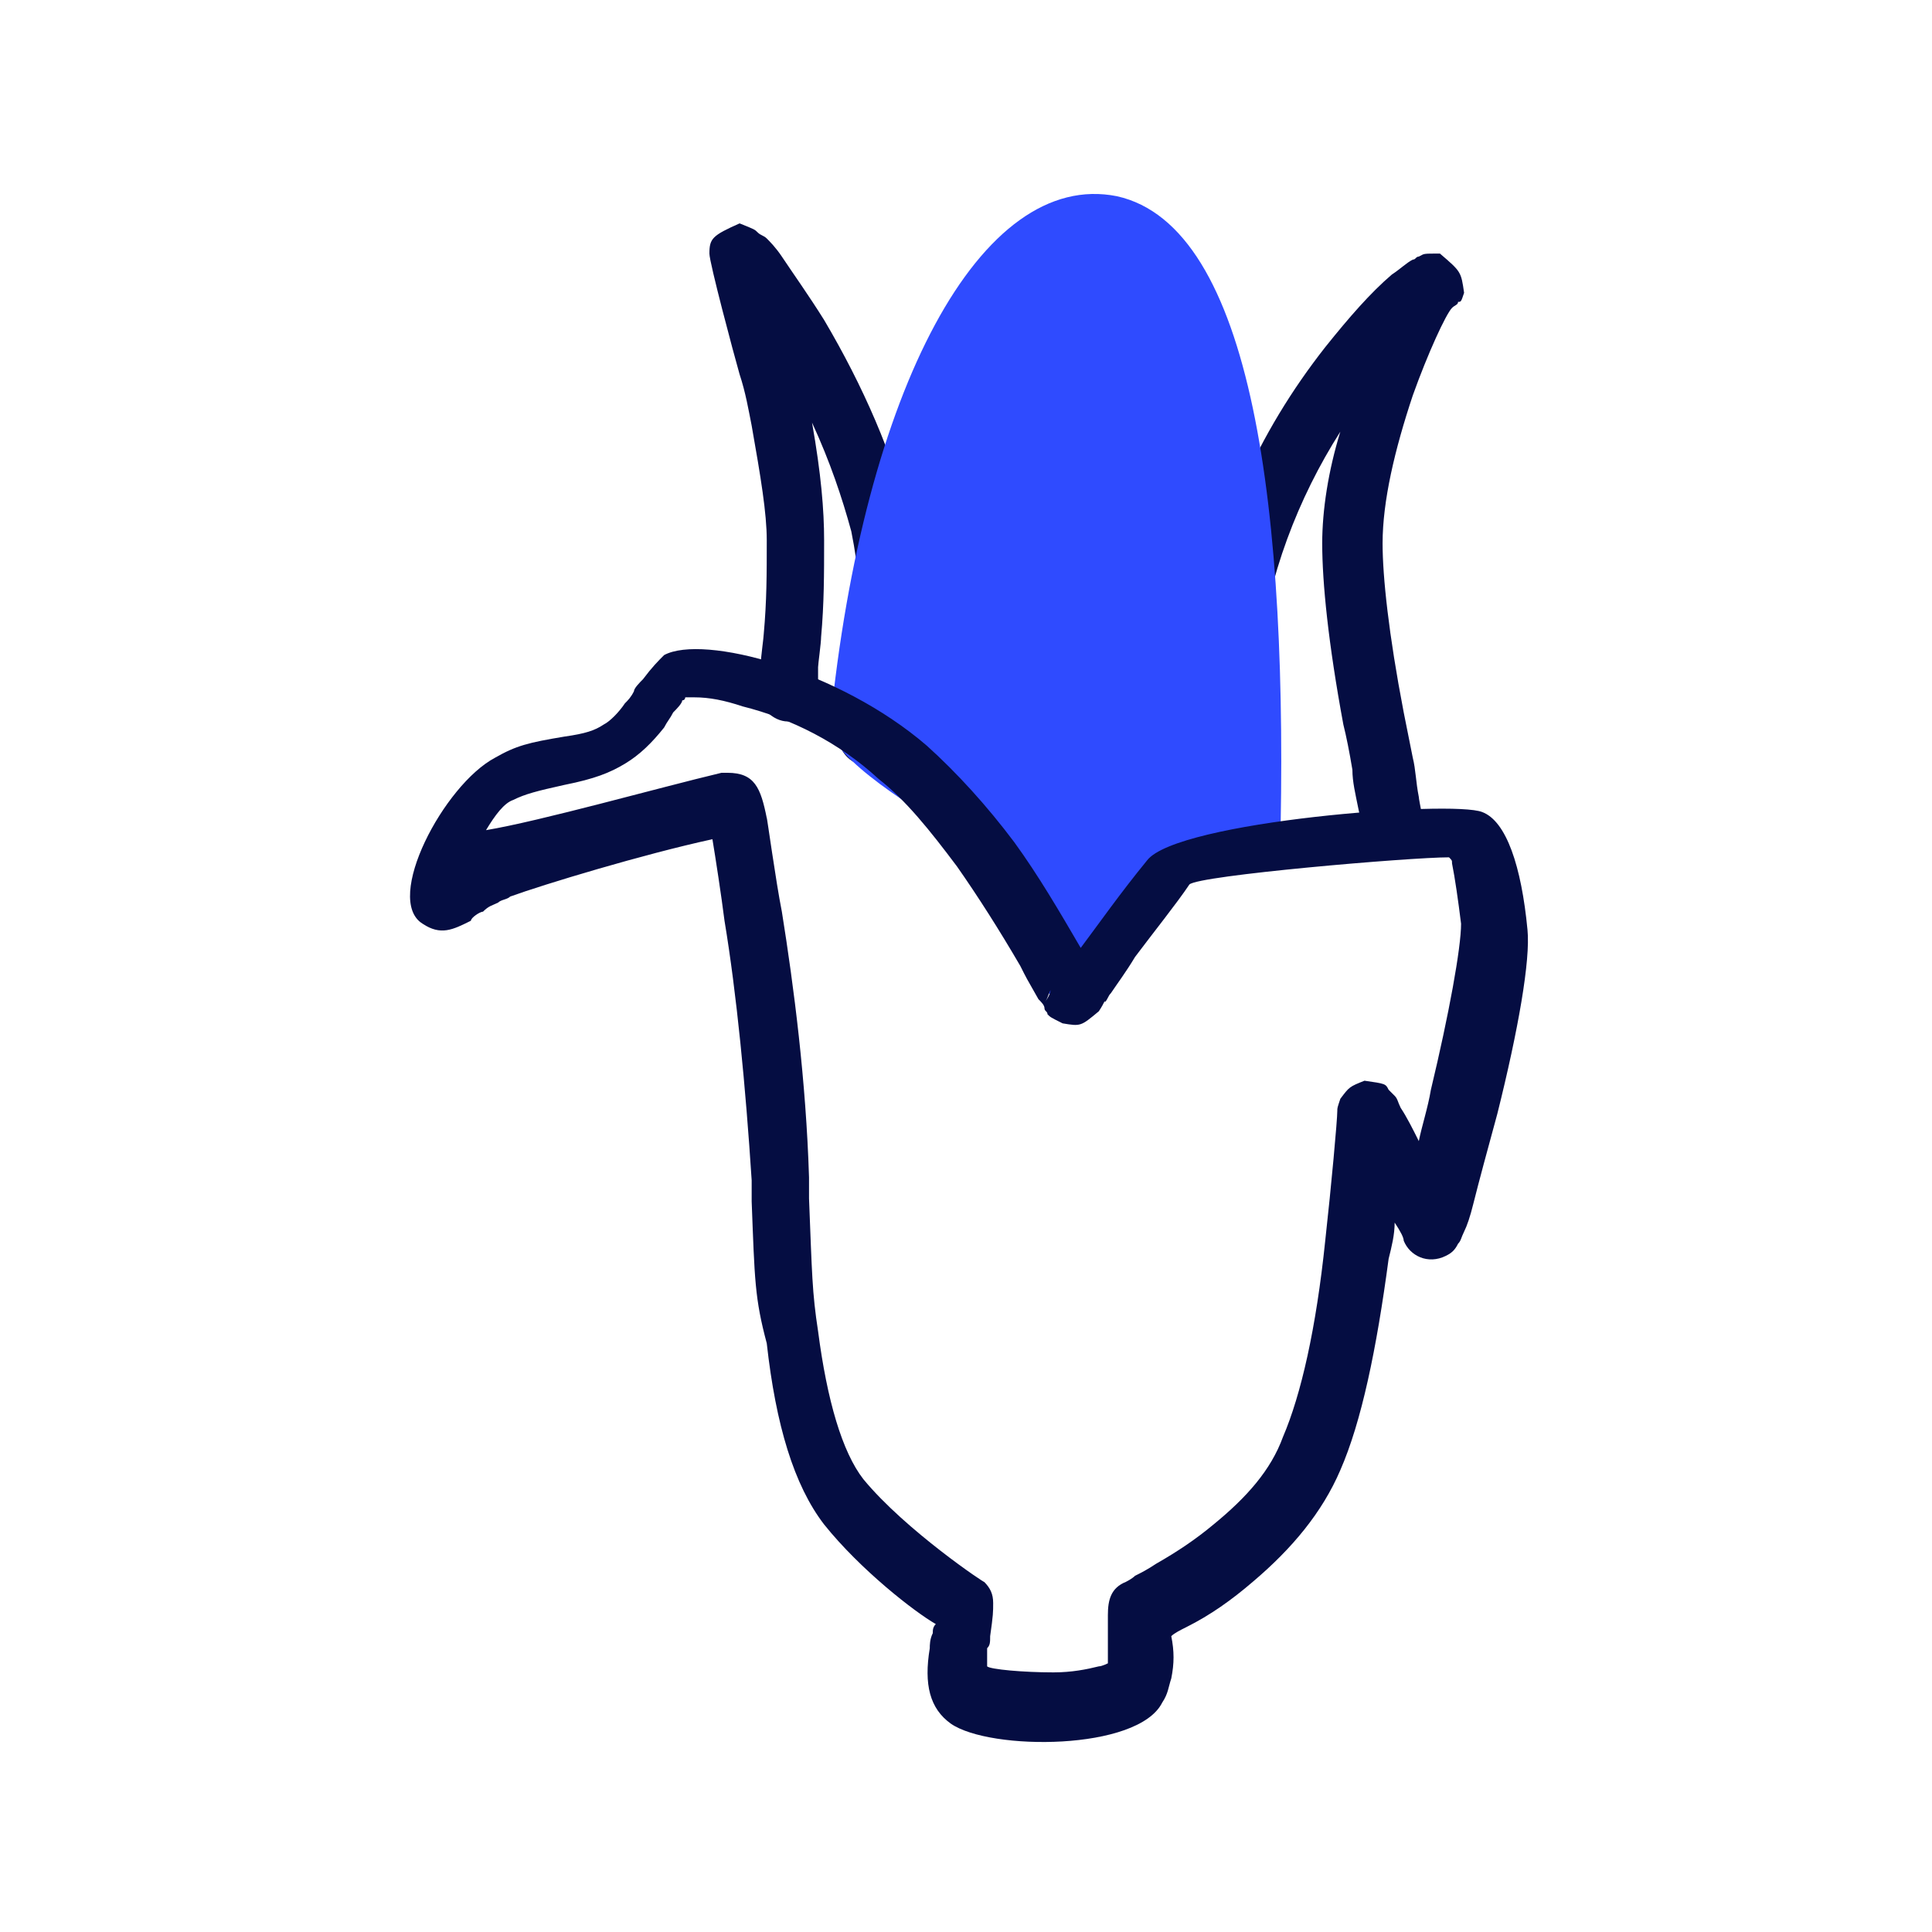
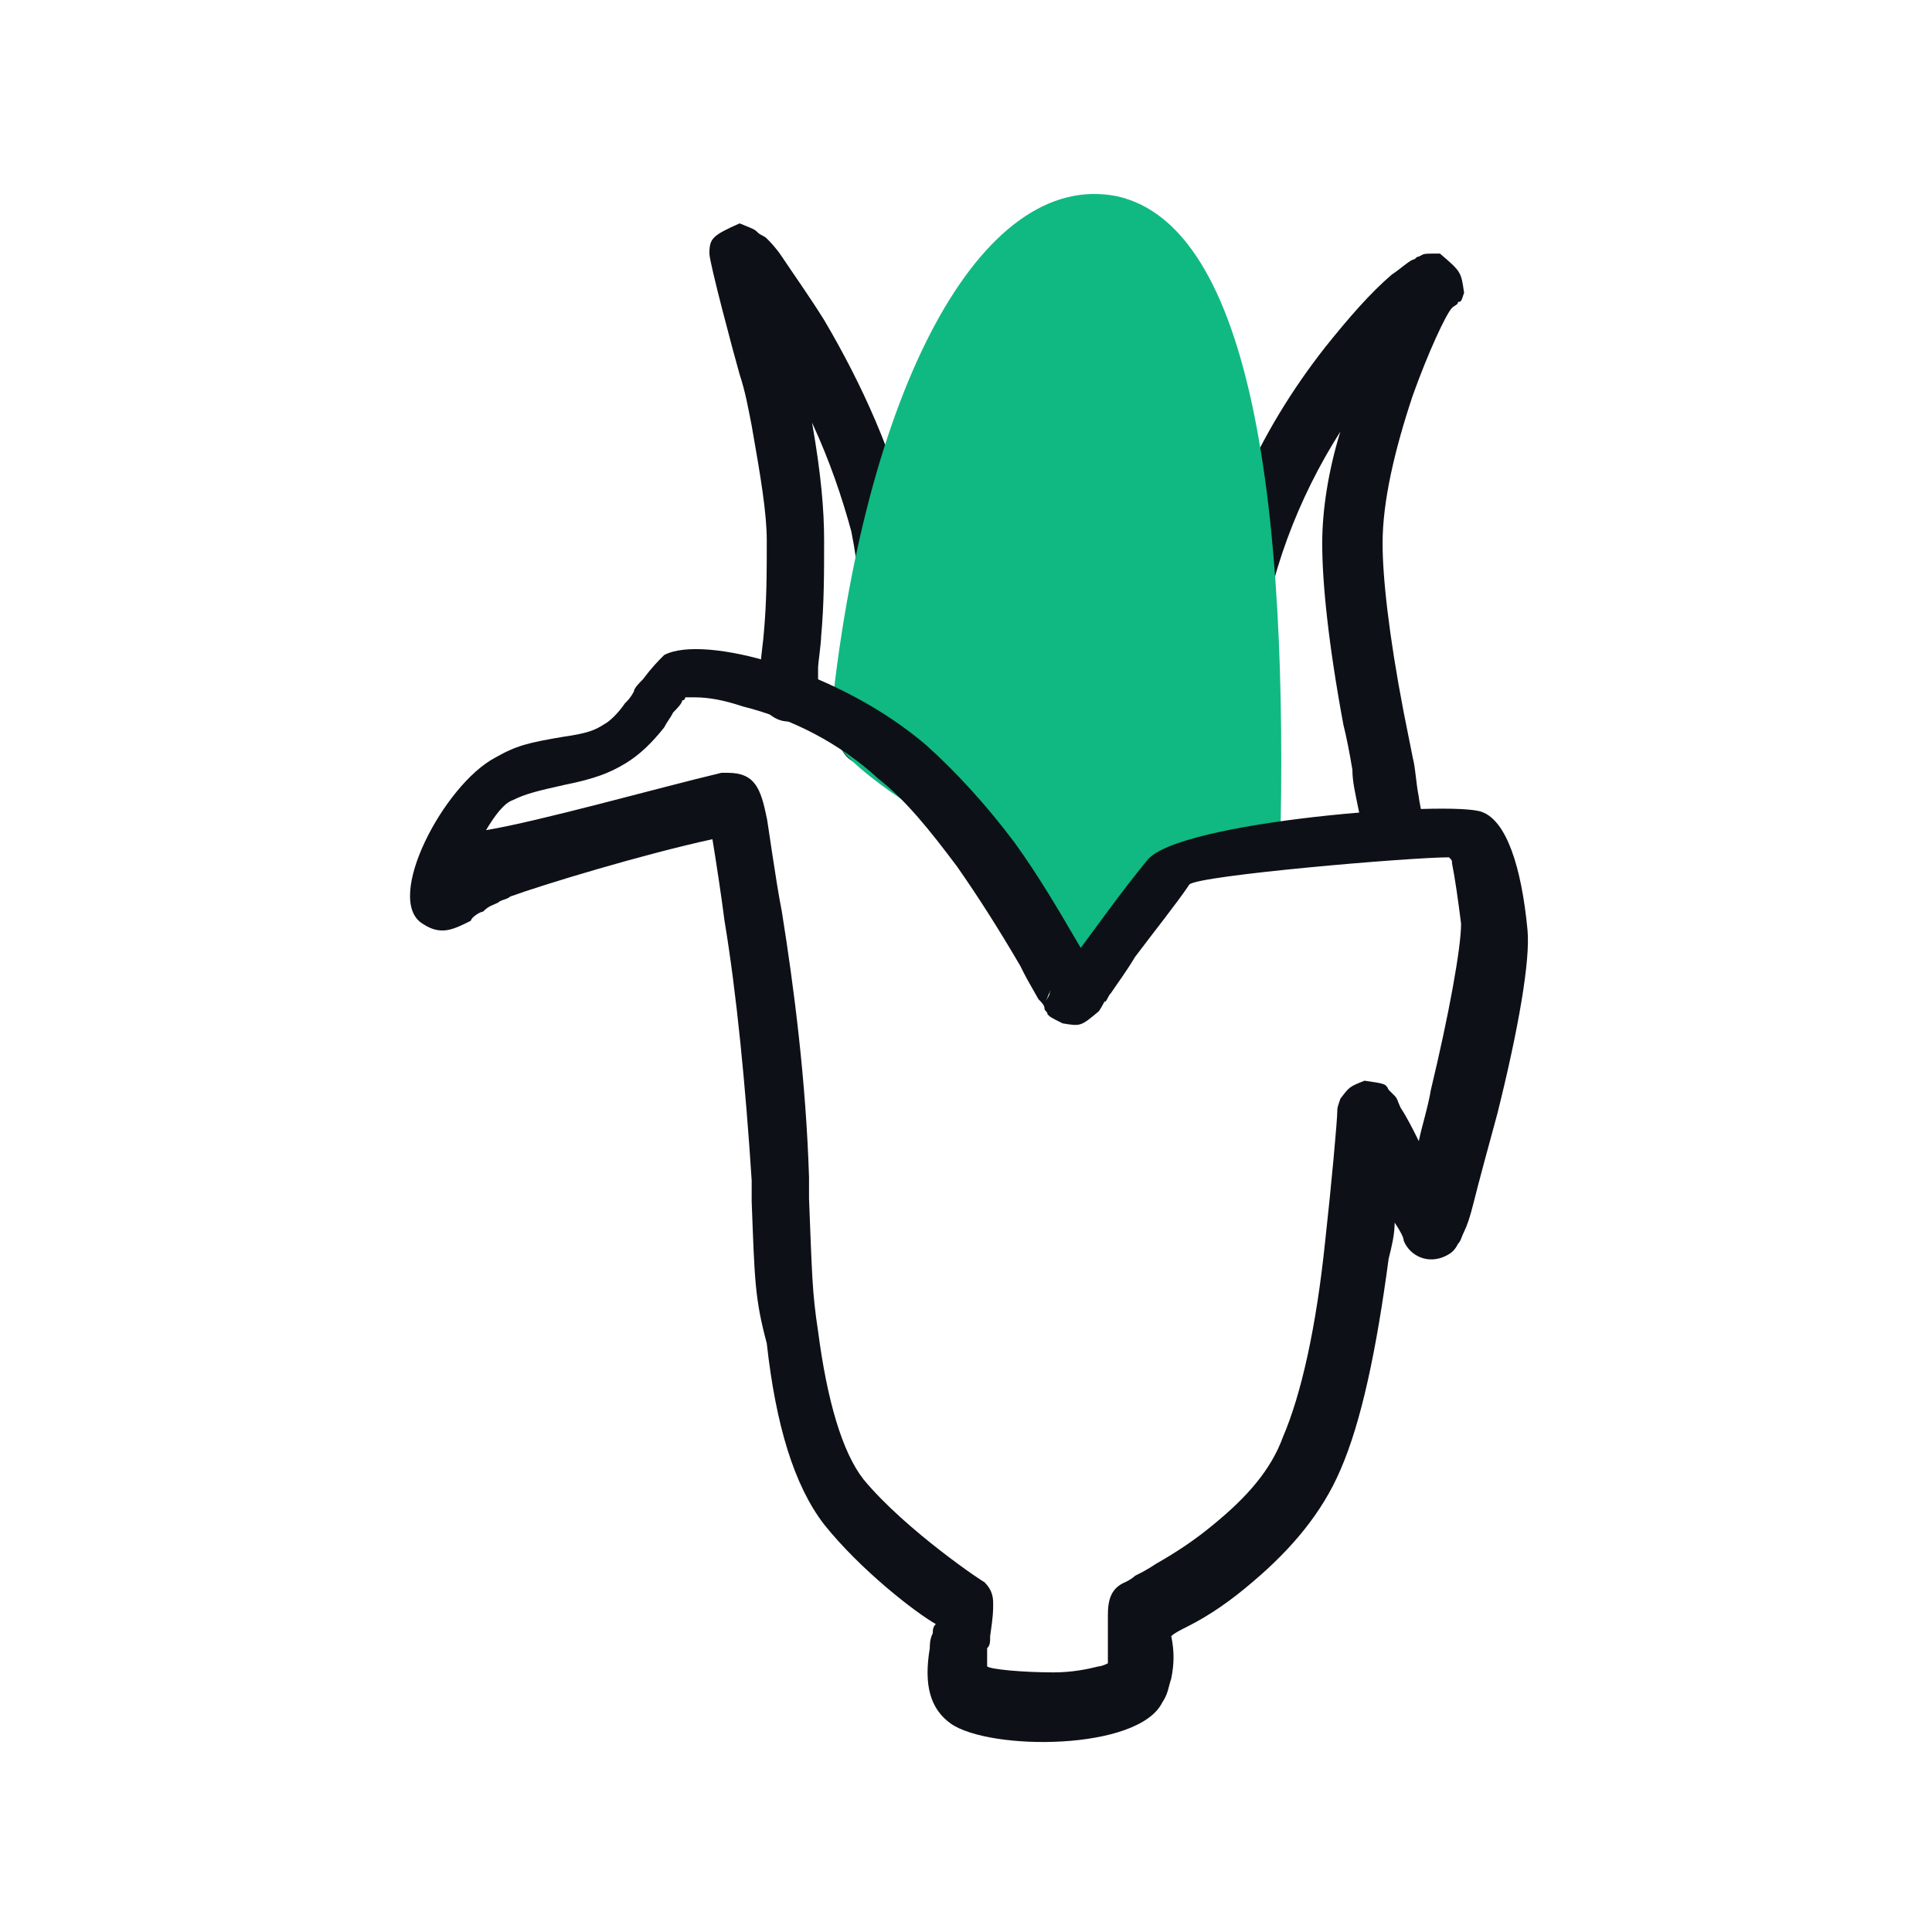
<svg xmlns="http://www.w3.org/2000/svg" width="800px" height="800px" viewBox="0 0 1024 1024" class="icon" version="1.1">
-   <path d="M667.2 348.8c-4.8 41.6-3.2 76.8 1.6 102.4 1.6 8-28.8 16-32 6.4-6.4-30.4-8-67.2-1.6-113.6 6.4-60.8 32-115.2 67.2-160 12.8-16 24-28.8 35.2-38.4 4.8-3.2 8-6.4 11.2-8 1.6 0 1.6-1.6 3.2-1.6 3.2-1.6 1.6-1.6 11.2-1.6 11.2 9.6 11.2 9.6 12.8 20.8-1.6 4.8-1.6 4.8-3.2 4.8 0 1.6-1.6 1.6-3.2 3.2-3.2 3.2-12.8 24-20.8 46.4-9.6 28.8-16 56-16 78.4 0 17.6 3.2 48 11.2 89.6l4.8 24c1.6 6.4 1.6 12.8 3.2 20.8 0 1.6 3.2 16 3.2 19.2 1.6 8-30.4 14.4-32 6.4 0-4.8-3.2-19.2-3.2-19.2-1.6-8-3.2-14.4-3.2-20.8-1.6-9.6-3.2-17.6-4.8-24-8-43.2-11.2-75.2-11.2-96 0-17.6 3.2-38.4 9.6-59.2-22.4 35.2-38.4 76.8-43.2 120zM436.8 286.4c0 17.6 0 33.6-1.6 51.2 0 3.2-1.6 14.4-1.6 16v12.8c0 9.6-8 16-16 16s-16-8-16-16c0-3.2 0-8 1.6-14.4 0-3.2 1.6-14.4 1.6-16 1.6-17.6 1.6-32 1.6-49.6 0-14.4-3.2-33.6-8-60.8-1.6-8-3.2-17.6-6.4-27.2-3.2-11.2-16-59.2-16-64 0-8 1.6-9.6 16-16 8 3.2 8 3.2 9.6 4.8 1.6 1.6 3.2 1.6 4.8 3.2 1.6 1.6 4.8 4.8 8 9.6 6.4 9.6 14.4 20.8 22.4 33.6 20.8 35.2 36.8 72 44.8 105.6 9.6 46.4 8 86.4-6.4 121.6-3.2 8-12.8 12.8-20.8 8-8-3.2-12.8-12.8-8-20.8 11.2-27.2 12.8-62.4 4.8-102.4-4.8-17.6-11.2-36.8-20.8-57.6 4.8 27.2 6.4 46.4 6.4 62.4z" fill="#050D42" />
-   <path d="M561.6 536c20.8-49.6 59.2-76.8 116.8-81.6 4.8-184-14.4-334.4-86.4-350.4-72-14.4-134.4 102.4-152 280-1.6 17.6 51.2 48 60.8 54.4 6.4 8 27.2 40 60.8 97.6z" fill="#2F4BFF" />
-   <path d="M270.4 475.2c-1.6 1.6-4.8 1.6-6.4 3.2-3.2 1.6-4.8 1.6-8 4.8-1.6 0-6.4 3.2-6.4 4.8-9.6 4.8-16 8-25.6 1.6-20.8-12.8 11.2-73.6 38.4-88 11.2-6.4 17.6-8 36.8-11.2 11.2-1.6 16-3.2 20.8-6.4 3.2-1.6 8-6.4 11.2-11.2 1.6-1.6 3.2-3.2 4.8-6.4 0-1.6 3.2-4.8 4.8-6.4 4.8-6.4 8-9.6 11.2-12.8 20.8-11.2 92.8 8 139.2 48 16 14.4 32 32 46.4 51.2 12.8 17.6 24 36.8 35.2 56 9.6-12.8 20.8-28.8 35.2-46.4 16-20.8 161.6-32 177.6-25.6 12.8 4.8 20.8 28.8 24 62.4 1.6 16-4.8 52.8-16 97.6-4.8 17.6-9.6 35.2-12.8 48-1.6 6.4-3.2 11.2-4.8 14.4-1.6 3.2-1.6 4.8-3.2 6.4-1.6 3.2-3.2 4.8-6.4 6.4-9.6 4.8-19.2 0-22.4-8 0-1.6-1.6-4.8-4.8-9.6 0 6.4-1.6 12.8-3.2 19.2-6.4 48-14.4 86.4-25.6 112-9.6 22.4-25.6 41.6-46.4 59.2-11.2 9.6-22.4 17.6-35.2 24-3.2 1.6-6.4 3.2-8 4.8 1.6 8 1.6 14.4 0 22.4-1.6 4.8-1.6 8-4.8 12.8-12.8 25.6-91.2 25.6-112 11.2-11.2-8-14.4-20.8-11.2-40 0-1.6 0-4.8 1.6-8 0-1.6 0-3.2 1.6-4.8-11.2-6.4-40-28.8-59.2-52.8-16-20.8-25.6-52.8-30.4-96-6.4-24-6.4-33.6-8-75.2v-11.2c-3.2-49.6-8-99.2-14.4-137.6-1.6-12.8-4.8-33.6-6.4-43.2-36.8 8-89.6 24-107.2 30.4z m470.4 120s0-1.6 0 0c0-1.6 0-1.6 0 0z m-27.2 9.6z m-156.8-80c-1.6 3.2-1.6 4.8-3.2 6.4 1.6-1.6 3.2-4.8 3.2-6.4 1.6-1.6 0 0 0 0z m-174.4-115.2h3.2c14.4 0 17.6 8 20.8 24 0-1.6 4.8 33.6 8 49.6 6.4 40 12.8 89.6 14.4 140.8v11.2c1.6 40 1.6 49.6 4.8 70.4 4.8 36.8 12.8 64 24 78.4 22.4 27.2 65.6 56 64 54.4 3.2 3.2 4.8 6.4 4.8 11.2 0 4.8 0 6.4-1.6 17.6 0 3.2 0 4.8-1.6 6.4v9.6c1.6 1.6 19.2 3.2 35.2 3.2 9.6 0 17.6-1.6 24-3.2 1.6 0 4.8-1.6 4.8-1.6v-3.2-14.4-3.2-4.8c0-8 1.6-14.4 9.6-17.6 0 0 3.2-1.6 4.8-3.2 3.2-1.6 6.4-3.2 11.2-6.4 11.2-6.4 20.8-12.8 30.4-20.8 17.6-14.4 30.4-28.8 36.8-46.4 9.6-22.4 17.6-57.6 22.4-104 3.2-28.8 6.4-64 6.4-68.8 0-1.6 0-1.6 1.6-6.4 4.8-6.4 4.8-6.4 12.8-9.6 11.2 1.6 11.2 1.6 12.8 4.8l3.2 3.2c1.6 1.6 1.6 3.2 3.2 6.4 3.2 4.8 6.4 11.2 9.6 17.6 1.6-8 4.8-17.6 6.4-27.2 9.6-40 16-75.2 16-88-1.6-12.8-3.2-24-4.8-32 0-1.6 0-1.6-1.6-3.2-20.8 0-132.8 9.6-137.6 14.4-6.4 9.6-19.2 25.6-28.8 38.4-4.8 8-9.6 14.4-12.8 19.2-1.6 1.6-1.6 3.2-3.2 4.8 0-1.6 0 0-3.2 4.8-9.6 8-9.6 8-19.2 6.4-6.4-3.2-6.4-3.2-8-4.8 0-1.6-1.6-1.6-1.6-3.2s-1.6-3.2-3.2-4.8c-6.4-11.2-6.4-11.2-9.6-17.6-11.2-19.2-22.4-36.8-33.6-52.8-14.4-19.2-27.2-35.2-41.6-46.4-20.8-19.2-46.4-32-72-38.4-9.6-3.2-17.6-4.8-25.6-4.8h-4.8s0 1.6-1.6 1.6c0 1.6-3.2 4.8-4.8 6.4-1.6 3.2-3.2 4.8-4.8 8-6.4 8-12.8 14.4-20.8 19.2-8 4.8-16 8-32 11.2-14.4 3.2-20.8 4.8-27.2 8-4.8 1.6-9.6 8-14.4 16 28.8-4.8 91.2-22.4 124.8-30.4z m204.8 126.4v-3.2 3.2z m-1.6 1.6z m185.6-76.8s1.6 0 0 0c1.6 0 1.6 0 0 0z m-3.2-3.2zM587.2 883.2z" fill="#050D42" />
+   <path d="M667.2 348.8c-4.8 41.6-3.2 76.8 1.6 102.4 1.6 8-28.8 16-32 6.4-6.4-30.4-8-67.2-1.6-113.6 6.4-60.8 32-115.2 67.2-160 12.8-16 24-28.8 35.2-38.4 4.8-3.2 8-6.4 11.2-8 1.6 0 1.6-1.6 3.2-1.6 3.2-1.6 1.6-1.6 11.2-1.6 11.2 9.6 11.2 9.6 12.8 20.8-1.6 4.8-1.6 4.8-3.2 4.8 0 1.6-1.6 1.6-3.2 3.2-3.2 3.2-12.8 24-20.8 46.4-9.6 28.8-16 56-16 78.4 0 17.6 3.2 48 11.2 89.6l4.8 24c1.6 6.4 1.6 12.8 3.2 20.8 0 1.6 3.2 16 3.2 19.2 1.6 8-30.4 14.4-32 6.4 0-4.8-3.2-19.2-3.2-19.2-1.6-8-3.2-14.4-3.2-20.8-1.6-9.6-3.2-17.6-4.8-24-8-43.2-11.2-75.2-11.2-96 0-17.6 3.2-38.4 9.6-59.2-22.4 35.2-38.4 76.8-43.2 120zM436.8 286.4c0 17.6 0 33.6-1.6 51.2 0 3.2-1.6 14.4-1.6 16v12.8c0 9.6-8 16-16 16s-16-8-16-16c0-3.2 0-8 1.6-14.4 0-3.2 1.6-14.4 1.6-16 1.6-17.6 1.6-32 1.6-49.6 0-14.4-3.2-33.6-8-60.8-1.6-8-3.2-17.6-6.4-27.2-3.2-11.2-16-59.2-16-64 0-8 1.6-9.6 16-16 8 3.2 8 3.2 9.6 4.8 1.6 1.6 3.2 1.6 4.8 3.2 1.6 1.6 4.8 4.8 8 9.6 6.4 9.6 14.4 20.8 22.4 33.6 20.8 35.2 36.8 72 44.8 105.6 9.6 46.4 8 86.4-6.4 121.6-3.2 8-12.8 12.8-20.8 8-8-3.2-12.8-12.8-8-20.8 11.2-27.2 12.8-62.4 4.8-102.4-4.8-17.6-11.2-36.8-20.8-57.6 4.8 27.2 6.4 46.4 6.4 62.4z" fill="#0d1117" />
+   <path d="M561.6 536c20.8-49.6 59.2-76.8 116.8-81.6 4.8-184-14.4-334.4-86.4-350.4-72-14.4-134.4 102.4-152 280-1.6 17.6 51.2 48 60.8 54.4 6.4 8 27.2 40 60.8 97.6z" fill="#10B981" />
+   <path d="M270.4 475.2c-1.6 1.6-4.8 1.6-6.4 3.2-3.2 1.6-4.8 1.6-8 4.8-1.6 0-6.4 3.2-6.4 4.8-9.6 4.8-16 8-25.6 1.6-20.8-12.8 11.2-73.6 38.4-88 11.2-6.4 17.6-8 36.8-11.2 11.2-1.6 16-3.2 20.8-6.4 3.2-1.6 8-6.4 11.2-11.2 1.6-1.6 3.2-3.2 4.8-6.4 0-1.6 3.2-4.8 4.8-6.4 4.8-6.4 8-9.6 11.2-12.8 20.8-11.2 92.8 8 139.2 48 16 14.4 32 32 46.4 51.2 12.8 17.6 24 36.8 35.2 56 9.6-12.8 20.8-28.8 35.2-46.4 16-20.8 161.6-32 177.6-25.6 12.8 4.8 20.8 28.8 24 62.4 1.6 16-4.8 52.8-16 97.6-4.8 17.6-9.6 35.2-12.8 48-1.6 6.4-3.2 11.2-4.8 14.4-1.6 3.2-1.6 4.8-3.2 6.4-1.6 3.2-3.2 4.8-6.4 6.4-9.6 4.8-19.2 0-22.4-8 0-1.6-1.6-4.8-4.8-9.6 0 6.4-1.6 12.8-3.2 19.2-6.4 48-14.4 86.4-25.6 112-9.6 22.4-25.6 41.6-46.4 59.2-11.2 9.6-22.4 17.6-35.2 24-3.2 1.6-6.4 3.2-8 4.8 1.6 8 1.6 14.4 0 22.4-1.6 4.8-1.6 8-4.8 12.8-12.8 25.6-91.2 25.6-112 11.2-11.2-8-14.4-20.8-11.2-40 0-1.6 0-4.8 1.6-8 0-1.6 0-3.2 1.6-4.8-11.2-6.4-40-28.8-59.2-52.8-16-20.8-25.6-52.8-30.4-96-6.4-24-6.4-33.6-8-75.2v-11.2c-3.2-49.6-8-99.2-14.4-137.6-1.6-12.8-4.8-33.6-6.4-43.2-36.8 8-89.6 24-107.2 30.4z m470.4 120s0-1.6 0 0c0-1.6 0-1.6 0 0z m-27.2 9.6z m-156.8-80c-1.6 3.2-1.6 4.8-3.2 6.4 1.6-1.6 3.2-4.8 3.2-6.4 1.6-1.6 0 0 0 0z m-174.4-115.2h3.2c14.4 0 17.6 8 20.8 24 0-1.6 4.8 33.6 8 49.6 6.4 40 12.8 89.6 14.4 140.8v11.2c1.6 40 1.6 49.6 4.8 70.4 4.8 36.8 12.8 64 24 78.4 22.4 27.2 65.6 56 64 54.4 3.2 3.2 4.8 6.4 4.8 11.2 0 4.8 0 6.4-1.6 17.6 0 3.2 0 4.8-1.6 6.4v9.6c1.6 1.6 19.2 3.2 35.2 3.2 9.6 0 17.6-1.6 24-3.2 1.6 0 4.8-1.6 4.8-1.6v-3.2-14.4-3.2-4.8c0-8 1.6-14.4 9.6-17.6 0 0 3.2-1.6 4.8-3.2 3.2-1.6 6.4-3.2 11.2-6.4 11.2-6.4 20.8-12.8 30.4-20.8 17.6-14.4 30.4-28.8 36.8-46.4 9.6-22.4 17.6-57.6 22.4-104 3.2-28.8 6.4-64 6.4-68.8 0-1.6 0-1.6 1.6-6.4 4.8-6.4 4.8-6.4 12.8-9.6 11.2 1.6 11.2 1.6 12.8 4.8l3.2 3.2c1.6 1.6 1.6 3.2 3.2 6.4 3.2 4.8 6.4 11.2 9.6 17.6 1.6-8 4.8-17.6 6.4-27.2 9.6-40 16-75.2 16-88-1.6-12.8-3.2-24-4.8-32 0-1.6 0-1.6-1.6-3.2-20.8 0-132.8 9.6-137.6 14.4-6.4 9.6-19.2 25.6-28.8 38.4-4.8 8-9.6 14.4-12.8 19.2-1.6 1.6-1.6 3.2-3.2 4.8 0-1.6 0 0-3.2 4.8-9.6 8-9.6 8-19.2 6.4-6.4-3.2-6.4-3.2-8-4.8 0-1.6-1.6-1.6-1.6-3.2s-1.6-3.2-3.2-4.8c-6.4-11.2-6.4-11.2-9.6-17.6-11.2-19.2-22.4-36.8-33.6-52.8-14.4-19.2-27.2-35.2-41.6-46.4-20.8-19.2-46.4-32-72-38.4-9.6-3.2-17.6-4.8-25.6-4.8h-4.8s0 1.6-1.6 1.6c0 1.6-3.2 4.8-4.8 6.4-1.6 3.2-3.2 4.8-4.8 8-6.4 8-12.8 14.4-20.8 19.2-8 4.8-16 8-32 11.2-14.4 3.2-20.8 4.8-27.2 8-4.8 1.6-9.6 8-14.4 16 28.8-4.8 91.2-22.4 124.8-30.4z m204.8 126.4v-3.2 3.2z m-1.6 1.6z m185.6-76.8s1.6 0 0 0c1.6 0 1.6 0 0 0z m-3.2-3.2zM587.2 883.2z" fill="#0d1117" />
</svg>
